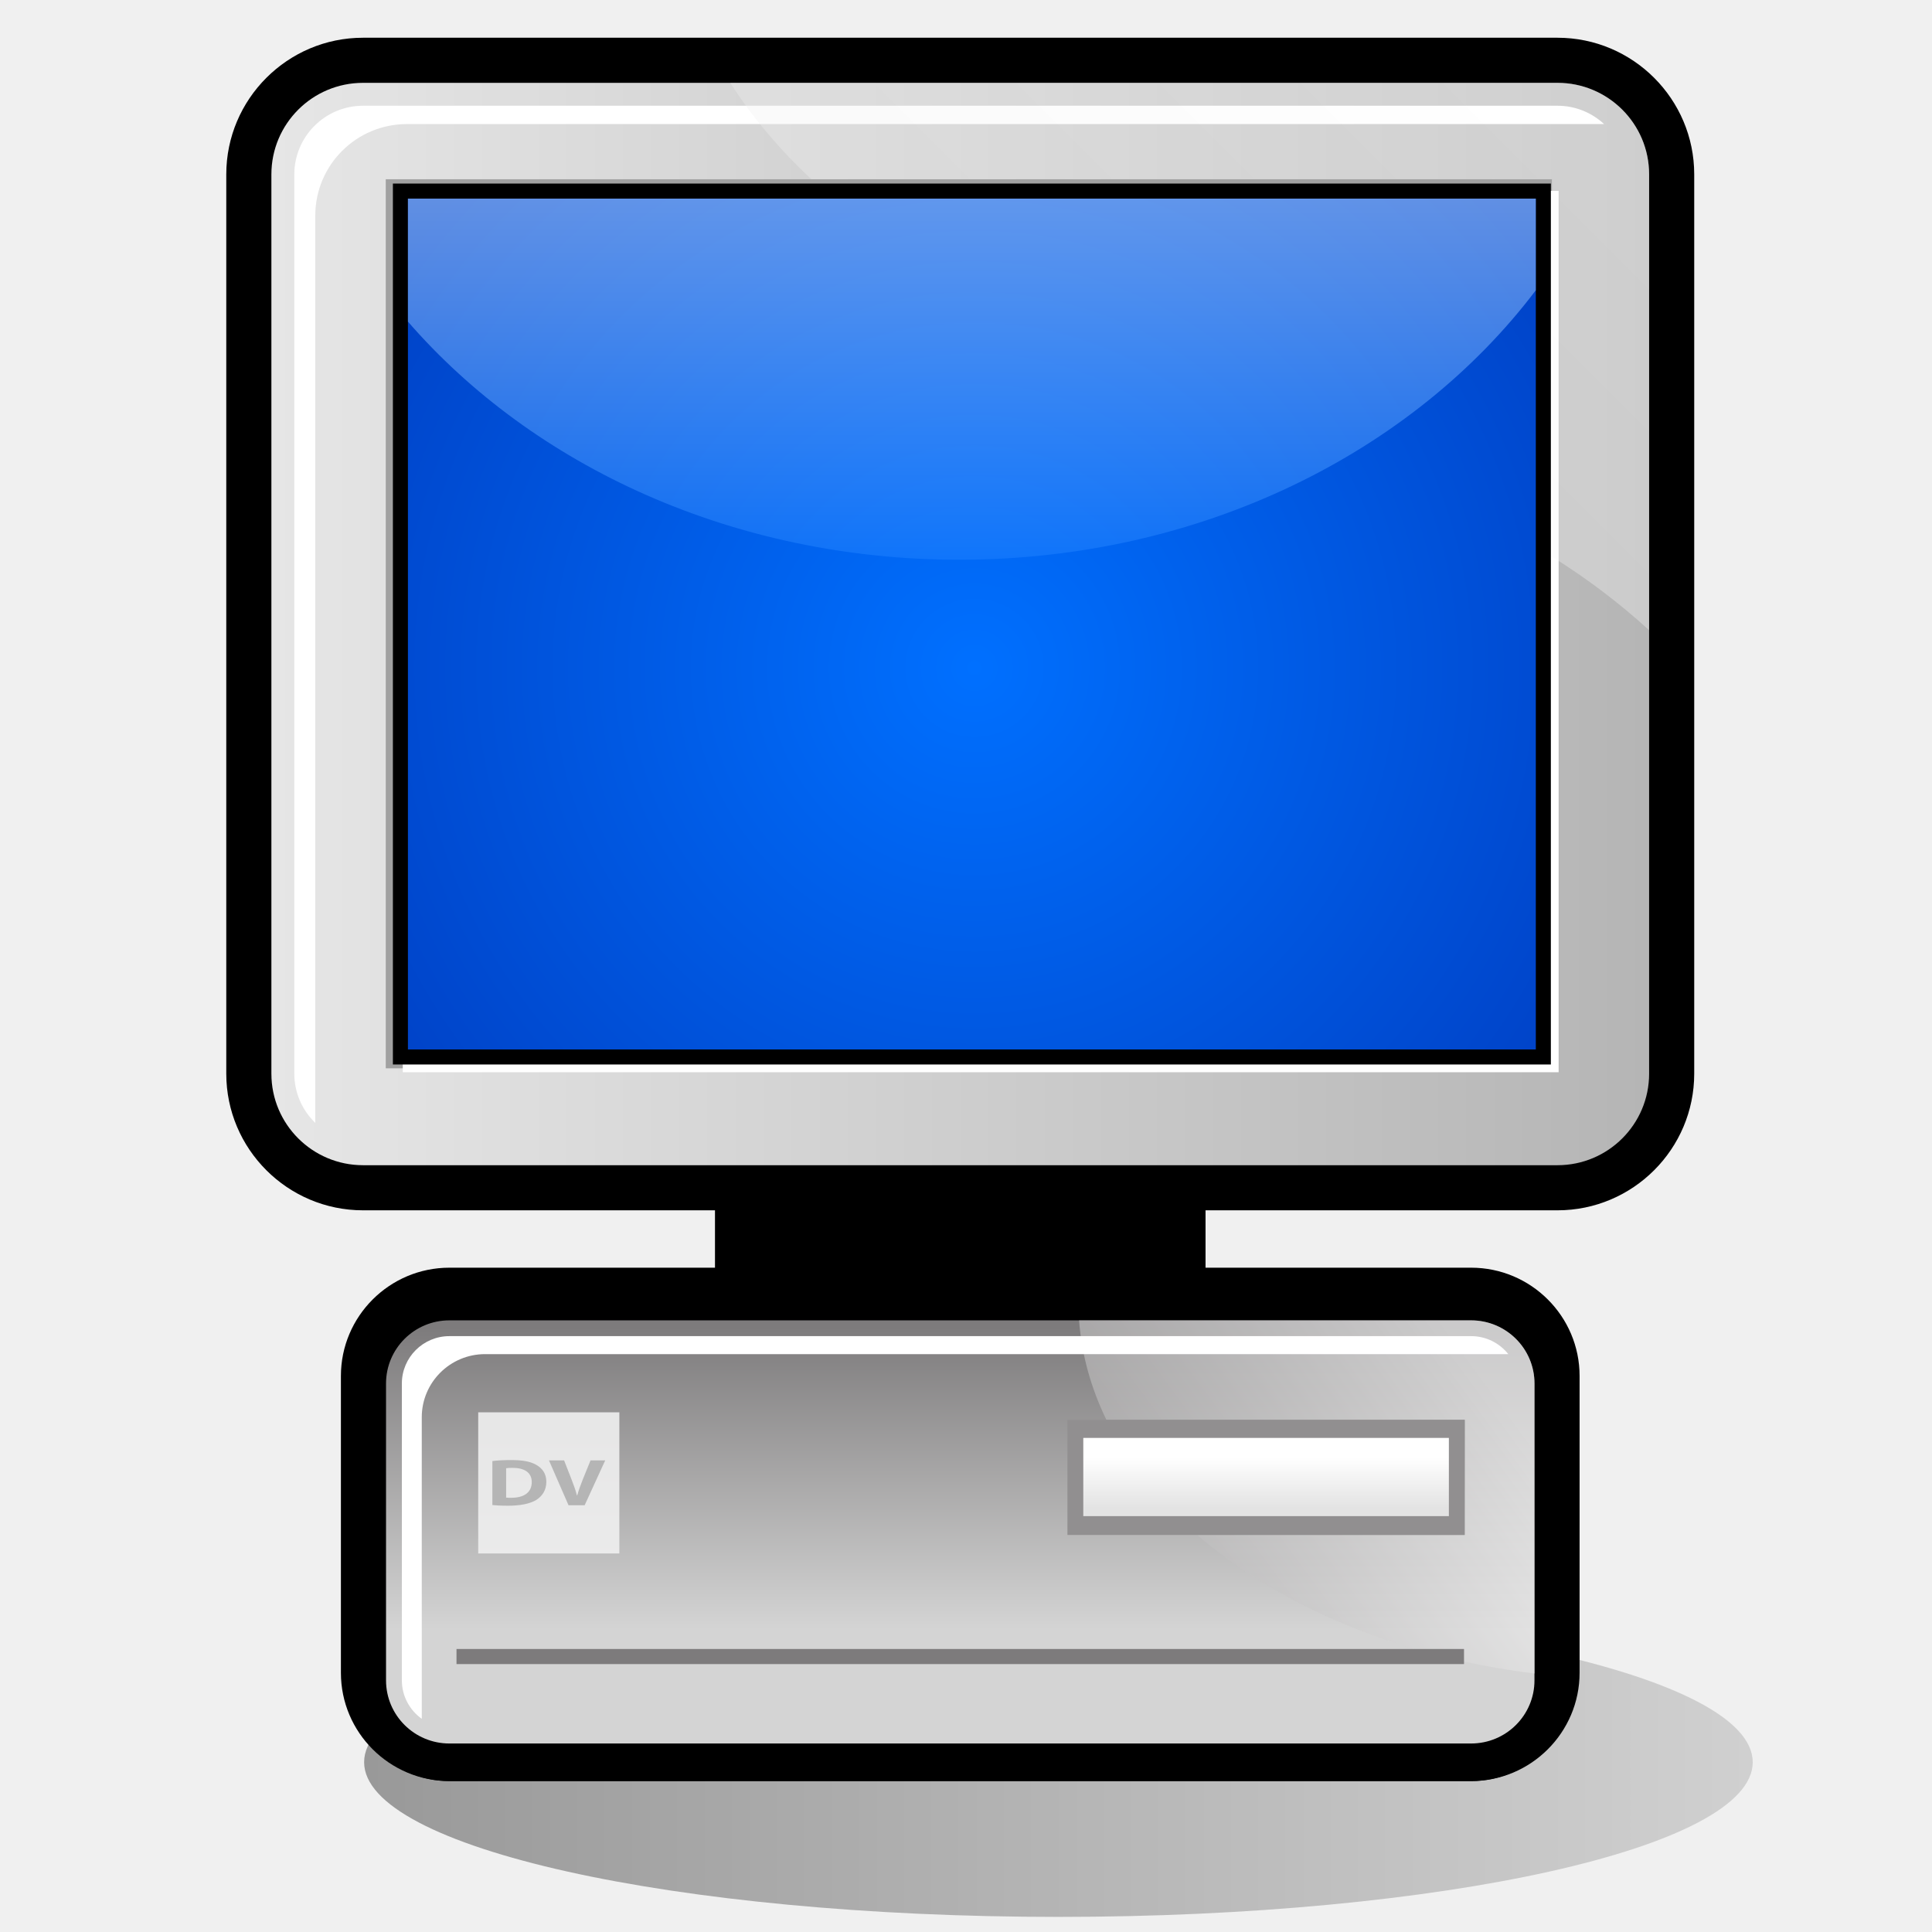
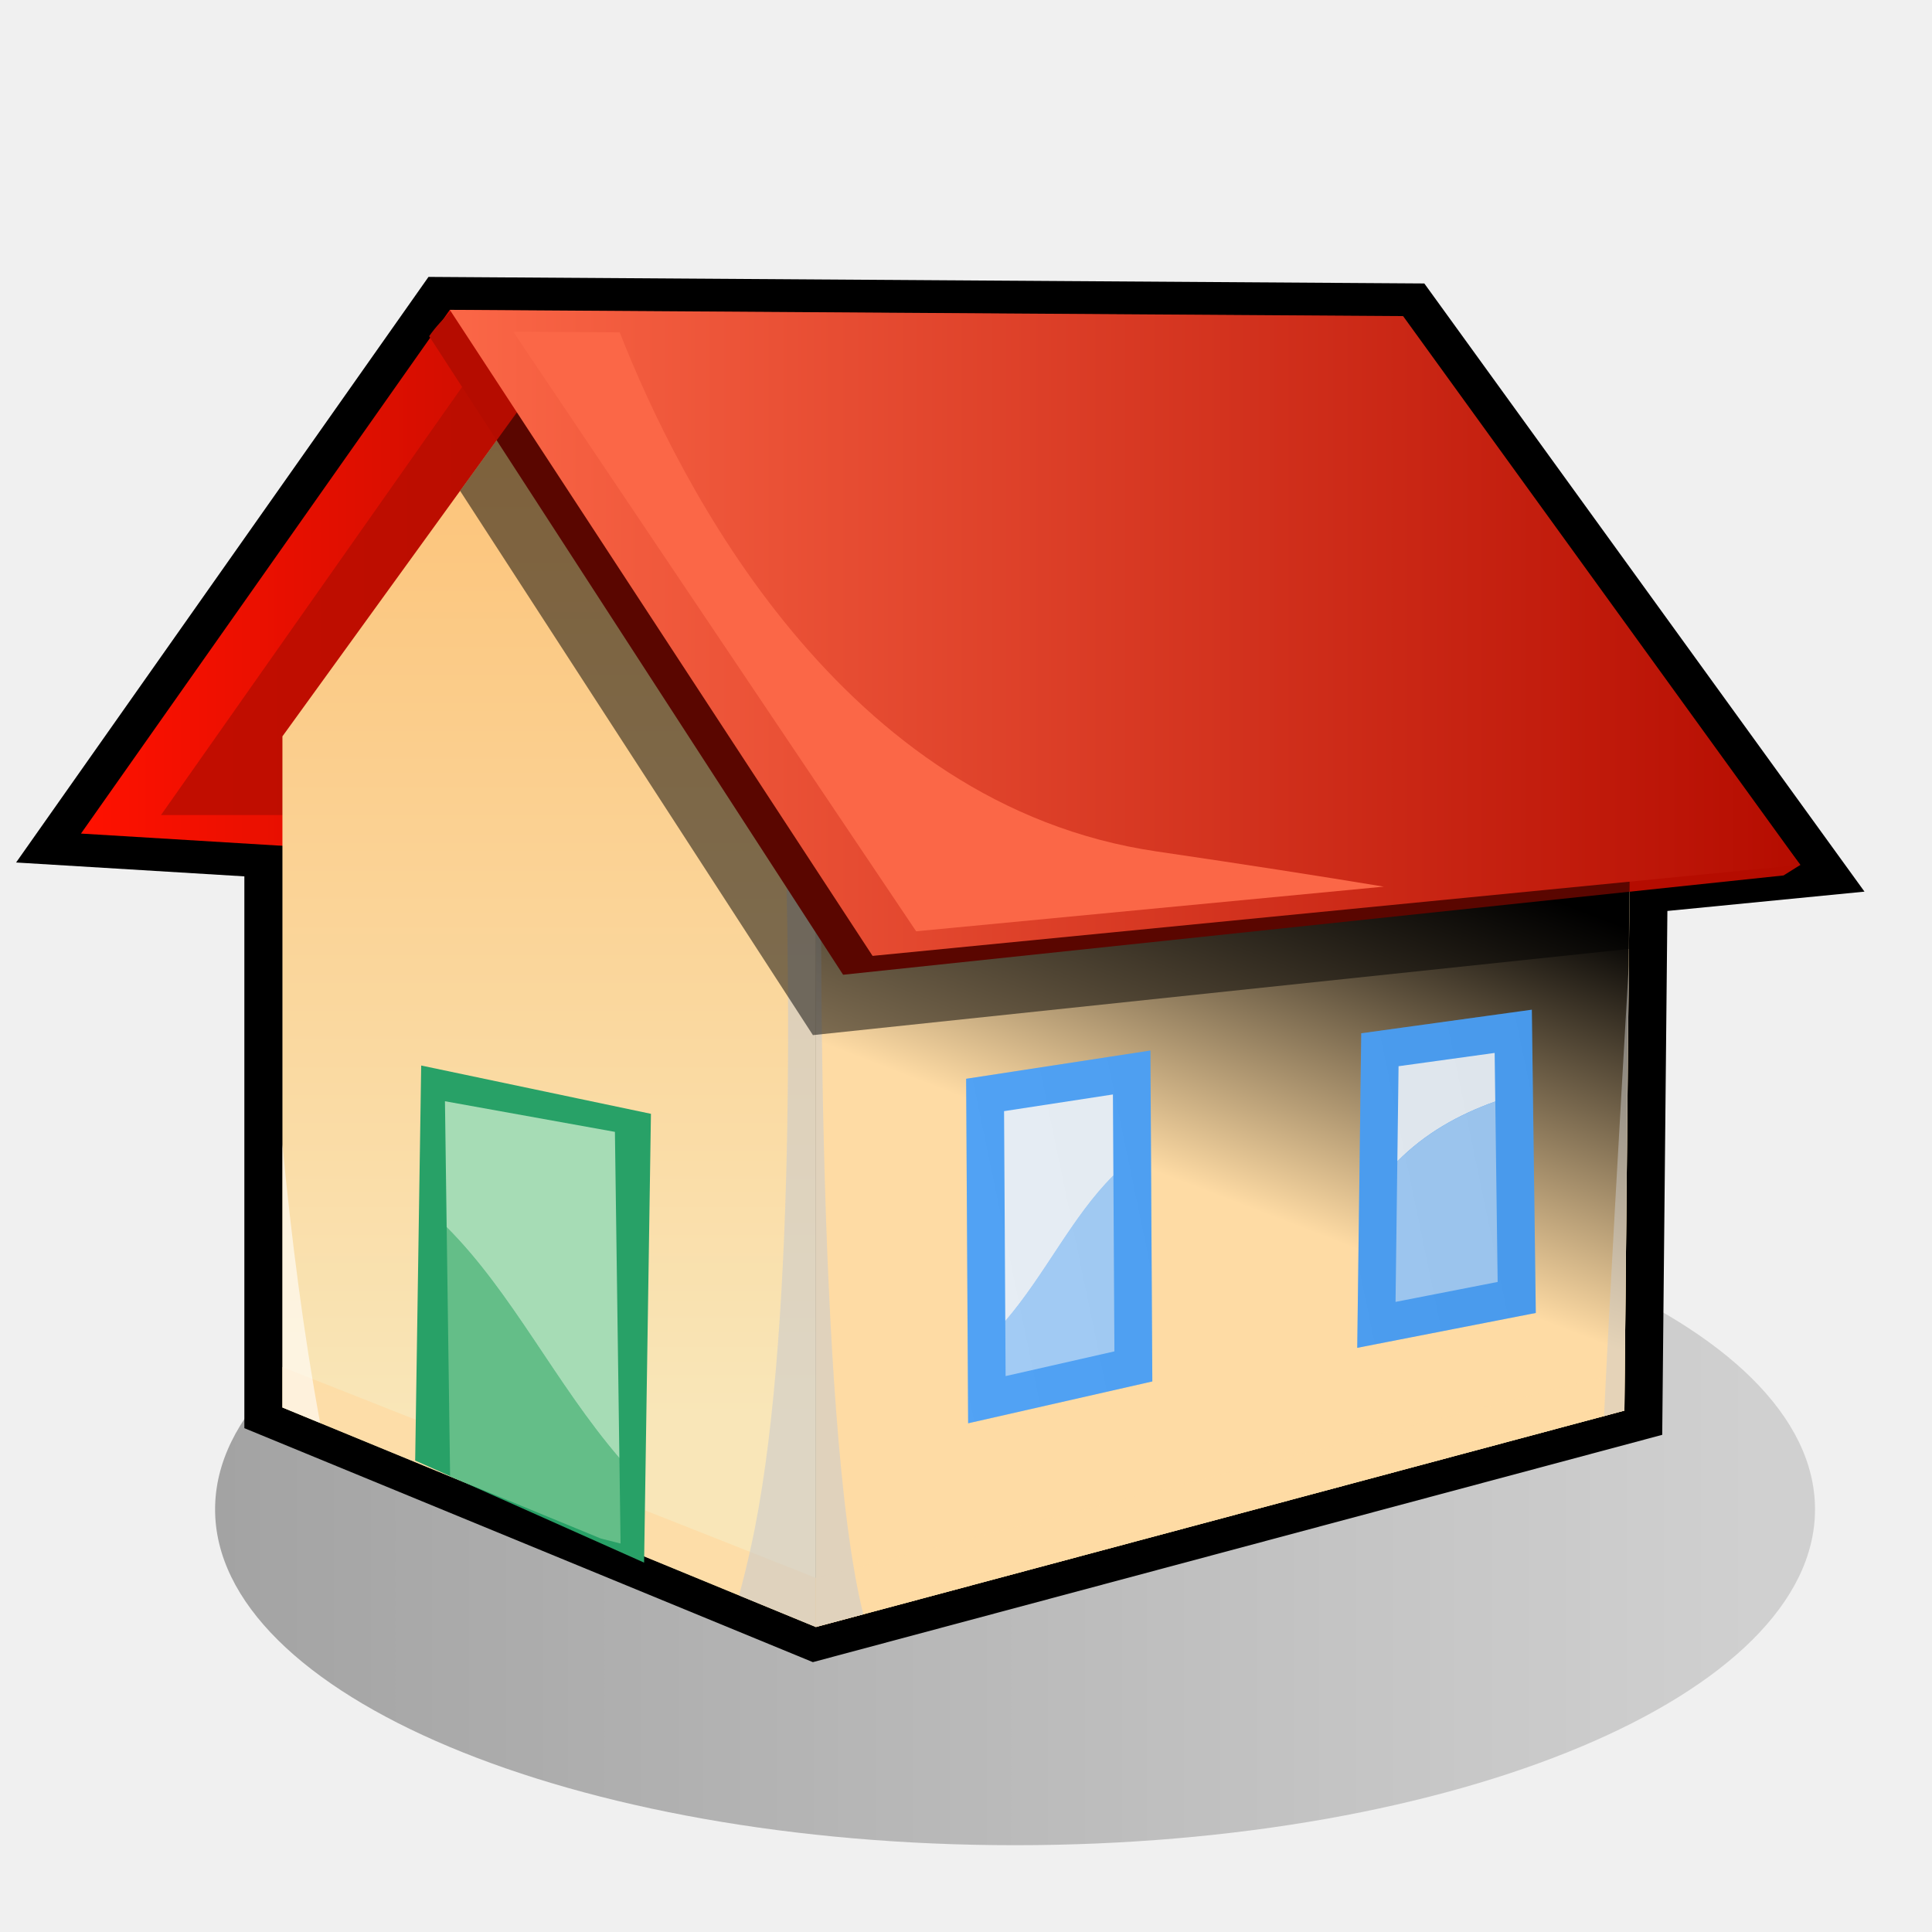
- <svg xmlns="http://www.w3.org/2000/svg" width="48pt" height="48pt" viewBox="0 0 256 256" style="overflow:visible;enable-background:new 0 0 256 256" xml:space="preserve" id="svg153">
-   <defs id="defs234" />
-   <g id="Layer_2" style="stroke:#000000;">
-     <path style="fill:none;stroke:none;" d="M256,256H0V0h256V256z" id="path155" />
+ <svg xmlns="http://www.w3.org/2000/svg" xmlns:ns1="&amp;ns_ai;" ns1:viewOrigin="178 524" ns1:rulerOrigin="-178 -268" ns1:pageBounds="178 524 434 268" width="256" height="256" viewBox="0 0 256 256" style="overflow:visible;enable-background:new 0 0 256 256" xml:space="preserve" id="svg153">
+   <defs id="defs237" />
+   <g id="Layer_1" ns1:layer="yes" ns1:dimmedPercent="50" ns1:rgbTrio="#4F008000FFFF" style="stroke:#000000;">
+     <linearGradient id="XMLID_1_" gradientUnits="userSpaceOnUse" x1="232.741" y1="200" x2="-16.995" y2="200">
+       <stop offset="0" style="stop-color:#999999" id="stop157" />
+       <stop offset="1" style="stop-color:#000000" id="stop158" />
+     </linearGradient>
+     <path ns1:knockout="Off" style="opacity:0.36;fill:url(#XMLID_1_);stroke:none;" d="M28.5,200c0,24.576,47.458,44.5,106,44.5c58.542,0,106-19.924,106-44.5    s-47.458-44.5-106-44.5C75.958,155.5,28.5,175.424,28.5,200z" id="path162" />
+     <path ns1:knockout="Off" style="stroke:none;" d="M55.292,38.801L2.132,114.286c0,0,23.875,1.451,30.247,1.837c0,6.526,0,73.116,0,73.116    l75.329,31.003l112.544-30.119c0,0,0.654-66.139,0.686-69.417c5.733-0.562,26.117-2.56,26.117-2.56L188.73,37.56L56.777,36.691    L55.292,38.801z" id="path163" />
+     <linearGradient id="XMLID_2_" gradientUnits="userSpaceOnUse" x1="45.526" y1="145.151" x2="153.42" y2="145.151" gradientTransform="matrix(-1 0 0 1 261.5195 0)">
+       <stop offset="0" style="stop-color:#F9E6B8" id="stop165" />
+       <stop offset="1" style="stop-color:#FEDBA4" id="stop166" />
+     </linearGradient>
+     <path ns1:knockout="Off" style="fill:url(#XMLID_2_);stroke:none;" d="M215.993,110.868l-0.751,76.045L108.1,215.588V74.715L215.993,110.868z" id="path170" />
+     <linearGradient id="XMLID_3_" gradientUnits="userSpaceOnUse" x1="109.147" y1="154.951" x2="90.186" y2="105.732" gradientTransform="matrix(-1 0 0 1 261.5195 0)">
+       <stop offset="0" style="stop-color:#FEDBA4" id="stop172" />
+       <stop offset="1" style="stop-color:#000000" id="stop173" />
+     </linearGradient>
+     <path ns1:knockout="Off" style="fill:url(#XMLID_3_);stroke:none;adobe-blending-mode:overlay;" d="M215.993,110.868l-0.751,76.045L108.1,215.588V74.715L215.993,110.868z" id="path177" />
+     <path ns1:knockout="Off" style="fill:#3399FF;stroke:none;" d="M152.688,183.049l-0.146-25.217l0.001-0.001l-0.036-6.122l-0.046-7.891l-0.001,0.001    l-0.027-4.617l-5.724,0.877l-18.69,2.865l0.175,30.265l0.002,0.429l0.086,14.821l0.001-0.001l0.001,0.135L152.688,183.049z" id="path178" />
+     <path ns1:knockout="Off" style="fill:#99CCFF;stroke:none;" d="M133.248,182.338l14.417-3.275l-0.135-23.3c-5.473,5.436-9.005,13.087-14.325,19.285    L133.248,182.338z" id="path179" />
+     <path ns1:knockout="Off" style="opacity:0.91;fill:#FFFFFF;stroke:none;" d="M133.044,147.232l0.161,27.815c5.32-6.198,8.853-13.85,14.325-19.285l-0.063-10.741    L133.044,147.232z" id="path180" />
+     <linearGradient id="XMLID_4_" gradientUnits="userSpaceOnUse" x1="165.449" y1="76.793" x2="250.789" y2="76.793" gradientTransform="matrix(-1 0 0 1 261.5195 0)">
+       <stop offset="0" style="stop-color:#B50C00" id="stop182" />
+       <stop offset="1" style="stop-color:#FF1100" id="stop183" />
+     </linearGradient>
+     <path ns1:knockout="Off" style="fill:url(#XMLID_4_);stroke:none;" d="M59.604,41.055l-48.873,69.397l34.211,2.079L96.07,48.536L59.604,41.055z" id="path187" />
+     <path ns1:knockout="Off" style="opacity:0.8;fill:#B50C00;stroke:none;" d="M21.333,108H40l36.667-52.667l-12.667-8L21.333,108z" id="path188" />
+     <linearGradient id="XMLID_5_" gradientUnits="userSpaceOnUse" x1="72.761" y1="187.722" x2="72.761" y2="17.133">
+       <stop offset="0" style="stop-color:#F9E6B8" id="stop190" />
+       <stop offset="1" style="stop-color:#FDB865" id="stop191" />
+     </linearGradient>
+     <path ns1:knockout="Off" style="fill:url(#XMLID_5_);stroke:none;" d="M108.1,215.588l-70.677-29.089V97.57l33.083-45.711L108.1,104.22V215.588z" id="path195" />
+     <path ns1:knockout="Off" style="opacity:0.8;fill:#FEDBA4;stroke:none;" d="M37.423,186.499l70.677,29.089v-6.517L37.423,181.14V186.499z" id="path196" />
+     <path ns1:knockout="Off" style="opacity:0.6;fill:#CCCCCC;stroke:none;adobe-blending-mode:overlay;" d="M99.453,205.2c6.035-26.962,5.342-76.978,4.222-107.144l4.08,5.682    c0.114,0.664,0.228,1.328,0.345,2.006v109.844l-10.172-4.187C98.429,209.558,98.937,207.505,99.453,205.2z" id="path197" />
+     <path ns1:knockout="Off" style="fill:#3399FF;stroke:none;" d="M203.501,173.973l-0.438-33.409l-0.088-6.773l-5.61,0.775l-16.993,2.349l-0.375,29.341    l0.001-0.001l-0.157,12.339L203.501,173.973z" id="path198" />
+     <path ns1:knockout="Off" style="opacity:0.91;fill:#FFFFFF;stroke:none;" d="M198.133,145.955l-0.084-6.437l-12.733,1.76l-0.161,12.62    C188.82,150.179,193.26,147.688,198.133,145.955z" id="path199" />
+     <path ns1:knockout="Off" style="fill:#99CCFF;stroke:none;" d="M185.154,153.898l-0.236,18.608l13.528-2.642l-0.313-23.91    C193.26,147.688,188.82,150.179,185.154,153.898z" id="path200" />
+     <path ns1:knockout="Off" style="opacity:0.8;fill:#FEDBA4;stroke:none;" d="M215.242,181.724L108.1,209.071v6.517l107.143-28.675l0.751-76.045l-0.018-0.006    L215.242,181.724z" id="path201" />
+     <g id="g202">
+       <linearGradient id="XMLID_6_" gradientUnits="userSpaceOnUse" x1="211.907" y1="148.398" x2="121.907" y2="167.063">
+         <stop offset="0" style="stop-color:#999999" id="stop204" />
+         <stop offset="1" style="stop-color:#CCCCCC" id="stop205" />
+       </linearGradient>
+       <path ns1:knockout="Off" style="opacity:0.2;fill:url(#XMLID_6_);stroke:none;adobe-blending-mode:multiply;" d="M152.688,183.049l-0.146-25.217l0.001-0.001l-0.036-6.122l-0.046-7.891l-0.001,0.001     l-0.027-4.617l-5.724,0.877l-18.69,2.865l0.175,30.265l0.002,0.429l0.086,14.821l0.001-0.001l0.001,0.135L152.688,183.049z" id="path209" />
+       <linearGradient id="XMLID_7_" gradientUnits="userSpaceOnUse" x1="212.483" y1="151.182" x2="122.483" y2="169.848">
+         <stop offset="0" style="stop-color:#999999" id="stop211" />
+         <stop offset="1" style="stop-color:#CCCCCC" id="stop212" />
+       </linearGradient>
+       <path ns1:knockout="Off" style="opacity:0.2;fill:url(#XMLID_7_);stroke:none;adobe-blending-mode:multiply;" d="M203.501,173.973l-0.438-33.409l-0.088-6.773l-5.61,0.775l-16.993,2.349l-0.375,29.341     l0.001-0.001l-0.157,12.339L203.501,173.973z" id="path216" />
+     </g>
+     <path ns1:knockout="Off" style="opacity:0.6;fill:#CCCCCC;stroke:none;adobe-blending-mode:overlay;" d="M108.852,110.868c0,0-0.938,77.401,5.542,103.034l-6.294,1.686V113.326    C108.582,111.747,108.852,110.868,108.852,110.868z" id="path217" />
+     <path ns1:knockout="Off" style="fill:#B50C00;stroke:none;" d="M236.333,116l2.218-1.393L183.39,41.911L59.911,41.09    c-1.083,1.083-2.16,2.174-3.044,3.456l54.848,84.613L236.333,116z" id="path218" />
+     <path ns1:knockout="Off" style="opacity:0.5;stroke:none;adobe-blending-mode:overlay;" d="M108.1,104.22L70.505,51.859l-9.54,13.181l46.749,72.119l108.132-11.418l0.146-14.873    L108.1,74.715V104.22z" id="path219" />
+     <linearGradient id="XMLID_8_" gradientUnits="userSpaceOnUse" x1="22.969" y1="83.857" x2="201.916" y2="83.857" gradientTransform="matrix(-1 0 0 1 261.5195 0)">
+       <stop offset="0" style="stop-color:#B50C00" id="stop221" />
+       <stop offset="1" style="stop-color:#FB6747" id="stop222" />
+     </linearGradient>
+     <path ns1:knockout="Off" style="fill:url(#XMLID_8_);stroke:none;" d="M185.919,41.886L59.604,41.055l56.016,85.604l122.932-12.052L185.919,41.886z" id="path226" />
+     <path ns1:knockout="Off" style="fill:#28A167;stroke:none;" d="M85.568,192.475l0.685-44.888l-30.442-6.4l-0.066,4.331l-0.11,7.151l-0.001-0.001    l-0.121,7.95l-0.043,2.854v0.001l-0.457,30.058l30.333,13.524L85.568,192.475z" id="path227" />
+     <path ns1:knockout="Off" style="fill:#64BE88;stroke:none;" d="M59.187,162.605l0.455,33.039l19.963,8.216l2.624,0.665L82.073,193.2    C73.604,183.333,67.872,171.291,59.187,162.605z" id="path228" />
+     <path ns1:knockout="Off" style="fill:#A6DCB5;stroke:none;" d="M81.48,149.978l0.592,43.223c-8.469-9.867-14.201-21.909-22.886-30.595l-0.227-16.687    L81.48,149.978z" id="path229" />
+     <path ns1:knockout="Off" style="opacity:0.6;fill:#FFFFFF;stroke:none;" d="M37.423,186.499v-34.852c1.2,12.559,2.819,25.135,4.996,36.907L37.423,186.499z" id="path230" />
+     <path ns1:knockout="Off" style="opacity:0.5;fill:#CCCCCC;stroke:none;adobe-blending-mode:overlay;" d="M215.825,127.898l-0.583,59.015l-2.698,0.723    C213.24,172.873,214.678,147.587,215.825,127.898z" id="path231" />
+     <path ns1:knockout="Off" style="fill:#FB6747;stroke:none;" d="M121.394,123.4l61.966-5.916c-8.369-1.381-18.311-2.936-30.095-4.663    c-41.795-6.123-63.241-48.647-71.15-68.78l-14.106-0.09L121.394,123.4z" id="path232" />
+     <path ns1:knockout="Off" style="opacity:0.8;fill:#FFFFFF;stroke:none;" d="M41.667,107" id="path233" />
  </g>
-   <g id="Layer_1" style="stroke:#000000;">
-     <linearGradient id="XMLID_1_" gradientUnits="userSpaceOnUse" x1="48.247" y1="233.5" x2="232.247" y2="233.5">
-       <stop offset="0" style="stop-color:#000000" id="stop158" />
-       <stop offset="1" style="stop-color:#999999" id="stop159" />
-     </linearGradient>
-     <path style="opacity:0.36;fill:url(#XMLID_1_);stroke:none;" d="M48.247,233.5c0,11.322,41.19,20.5,92,20.5s92-9.178,92-20.5s-41.189-20.5-92-20.5    S48.247,222.178,48.247,233.5z" id="path163" />
-     <path style="fill:#D4D4D4;stroke:none;" d="M199.945,226.766H55.63v-2.013h144.317L199.945,226.766z" id="path164" />
-     <path style="fill:#CCCCCC;stroke:none;" d="M199.945,223.25H55.63v-2.685h144.317L199.945,223.25z" id="path165" />
-     <g id="g166">
-       <path style="stroke:none;" d="M48.105,5c-9.992,0-18.122,8.123-18.122,18.107v119.16c0,9.984,8.129,18.106,18.122,18.106h158.271     c9.99,0,18.117-8.122,18.117-18.106V23.107c0-9.984-8.127-18.107-18.117-18.107H48.105z" id="path167" />
-       <path style="stroke:none;" d="M48.105,6c-9.441,0-17.122,7.675-17.122,17.107v119.16c0,9.432,7.681,17.106,17.122,17.106h158.271     c9.439,0,17.117-7.675,17.117-17.106V23.107c0-9.433-7.678-17.107-17.117-17.107H48.105z" id="path168" />
-       <linearGradient id="XMLID_2_" gradientUnits="userSpaceOnUse" x1="-345.401" y1="82.686" x2="-162.846" y2="82.686" gradientTransform="matrix(1 0 0 1 381.3623 0)">
-         <stop offset="0" style="stop-color:#E6E6E6" id="stop170" />
-         <stop offset="1" style="stop-color:#B5B5B5" id="stop171" />
-       </linearGradient>
-       <path style="fill:url(#XMLID_2_);stroke:none;" d="M218.517,142.268c0,6.698-5.436,12.128-12.14,12.128H48.105c-6.705,0-12.144-5.43-12.144-12.128V23.107     c0-6.699,5.438-12.13,12.144-12.13h158.271c6.704,0,12.14,5.431,12.14,12.13V142.268z" id="path175" />
-       <path style="fill:#FFFFFF;stroke:none;" d="M41.776,28.57c0-6.7,5.437-12.13,12.141-12.13H212.55c-1.622-1.503-3.789-2.429-6.173-2.429H48.105     c-5.022,0-9.106,4.081-9.106,9.096v119.16c0,2.555,1.065,4.869,2.777,6.523V28.57z" id="path176" />
-       <path style="fill:#A1A1A1;stroke:none;" d="M205.638,141.557H51.115V23.753h154.522V141.557z" id="path177" />
-       <path style="fill:#FFFFFF;stroke:none;" d="M206.525,142.076H53.37V25.292h153.156V142.076z" id="path178" />
-       <path style="stroke:none;" d="M204.501,24.323H52.061V141.05h153.436V24.323H204.501z" id="path179" />
-       <radialGradient id="XMLID_3_" cx="129.122" cy="88.504" r="93.503" fx="129.122" fy="88.504" gradientUnits="userSpaceOnUse">
-         <stop offset="0" style="stop-color:#0070FF" id="stop181" />
-         <stop offset="1" style="stop-color:#0042C7" id="stop182" />
-       </radialGradient>
-       <path style="fill:url(#XMLID_3_);stroke:none;" d="M54.052,26.314c0,1.94,0,110.805,0,112.745c1.953,0,147.501,0,149.453,0c0-1.939,0-110.805,0-112.745     C201.554,26.314,56.005,26.314,54.052,26.314z" id="path186" />
-       <linearGradient id="XMLID_4_" gradientUnits="userSpaceOnUse" x1="-231.204" y1="54.724" x2="-184.114" y2="7.634" gradientTransform="matrix(1 0 0 1 381.3623 0)">
-         <stop offset="0" style="stop-color:#F0F0F0" id="stop188" />
-         <stop offset="1" style="stop-color:#FFFFFF" id="stop189" />
-       </linearGradient>
-       <path style="opacity:0.34;fill:url(#XMLID_4_);stroke:none;adobe-blending-mode:screen;" d="M206.377,10.978H96.766c2.999,4.693,6.631,8.918,10.742,12.775h98.129v50.003     c4.625,2.884,8.918,6.137,12.88,9.746V23.107C218.517,16.409,213.081,10.978,206.377,10.978z" id="path193" />
-       <linearGradient id="XMLID_5_" gradientUnits="userSpaceOnUse" x1="128.779" y1="83.251" x2="128.779" y2="7.909">
-         <stop offset="0" style="stop-color:#0070FF" id="stop195" />
-         <stop offset="1" style="stop-color:#FFFFFF" id="stop196" />
-       </linearGradient>
-       <path style="opacity:0.5;fill:url(#XMLID_5_);stroke:none;" d="M203.505,26.314c-1.951,0-147.5,0-149.453,0c0,0.456,0,6.814,0,16.301     c16.622,19.154,43.153,31.553,73.046,31.553c32,0,60.145-14.213,76.406-35.708C203.505,31.313,203.505,26.699,203.505,26.314z" id="path200" />
-     </g>
-     <path style="stroke:none;" d="M94.739,169.5h65V160h-65V169.5z" id="path201" />
-     <g id="g202">
-       <path style="stroke:none;" d="M59.544,167.976c-7.924,0-14.371,6.436-14.371,14.346v39.335c0,7.909,6.447,14.344,14.371,14.344h135.386     c7.926,0,14.373-6.435,14.373-14.344l0.001-39.335c0-7.91-6.447-14.346-14.373-14.346H59.544z" id="path203" />
-       <path style="stroke:none;" d="M59.544,169.976c-7.373,0-13.371,5.987-13.371,13.346v39.335c0,7.357,5.999,13.344,13.371,13.344h135.386     c7.374,0,13.373-5.986,13.373-13.344c0,0-0.081,0.08-0.083,0.083c0.081-0.716,0.083-1.354,0.083-1.773l0.001-37.645     c0-7.358-5.999-13.346-13.373-13.346H59.544z" id="path204" />
-       <linearGradient id="XMLID_6_" gradientUnits="userSpaceOnUse" x1="-254.123" y1="215.945" x2="-254.123" y2="175.896" gradientTransform="matrix(1 0 0 1 381.3623 0)">
-         <stop offset="0" style="stop-color:#D4D4D4" id="stop206" />
-         <stop offset="1" style="stop-color:#7D7B7C" id="stop207" />
-       </linearGradient>
-       <path style="fill:url(#XMLID_6_);stroke:none;" d="M203.326,222.656c0,4.622-3.76,8.366-8.396,8.366H59.544c-4.635,0-8.393-3.745-8.393-8.366v-39.335     c0-4.62,3.758-8.367,8.393-8.367h135.387c4.636,0,8.396,3.746,8.396,8.367L203.326,222.656z" id="path211" />
-       <linearGradient id="XMLID_7_" gradientUnits="userSpaceOnUse" x1="-185.502" y1="181.633" x2="-246.548" y2="226.579" gradientTransform="matrix(1 0 0 1 381.3623 0)">
-         <stop offset="0" style="stop-color:#FFFFFF" id="stop213" />
-         <stop offset="1" style="stop-color:#918F90" id="stop214" />
-       </linearGradient>
-       <path style="opacity:0.6;fill:url(#XMLID_7_);stroke:none;" d="M194.931,174.954h-51.947c0.339,4.585,1.592,9.004,3.618,13.183h45.383h2.098v15.254h-35.438     c10.896,9.432,26.642,16.139,44.683,18.356V183.32C203.326,178.701,199.566,174.954,194.931,174.954z" id="path218" />
-       <path style="fill:#918F90;stroke:none;" d="M191.983,188.137h-50.542v15.254h52.639v-15.254H191.983z" id="path219" />
-       <linearGradient id="XMLID_8_" gradientUnits="userSpaceOnUse" x1="-213.6" y1="199.833" x2="-213.6" y2="193.049" gradientTransform="matrix(1 0 0 1 381.3623 0)">
-         <stop offset="0" style="stop-color:#E3E3E3" id="stop221" />
-         <stop offset="1" style="stop-color:#FFFFFF" id="stop222" />
-       </linearGradient>
-       <path style="fill:url(#XMLID_8_);stroke:none;" d="M143.542,200.896h48.441v-10.365h-48.441V200.896z" id="path226" />
-       <path style="fill:#FFFFFF;stroke:none;" d="M55.886,187.796c0-4.621,3.758-8.367,8.393-8.367h135.579c-1.15-1.452-2.931-2.384-4.928-2.384H59.544     c-3.472,0-6.295,2.816-6.295,6.276v39.335c0,2.099,1.044,3.956,2.637,5.097V187.796z" id="path227" />
-       <path style="opacity:0.9;fill:#F0F0F0;stroke:none;" d="M79.825,187.14H63.367v18.701h18.702V187.14H79.825z" id="path228" />
-       <path style="fill:#7D7B7C;stroke:none;" d="M193.989,220.5h-133.5v-2h133.5V220.5z" id="path229" />
-       <g id="g230">
-         <path style="fill:#B5B5B5;stroke:none;" d="M65.241,193.597c0.672-0.088,1.548-0.132,2.46-0.132c1.548,0,2.556,0.185,3.324,0.617      c0.84,0.459,1.368,1.2,1.368,2.258c0,1.139-0.564,1.924-1.332,2.408c-0.852,0.521-2.16,0.768-3.744,0.768      c-0.948,0-1.632-0.044-2.076-0.088V193.597z M67.065,198.439c0.156,0.026,0.42,0.026,0.636,0.026      c1.668,0.009,2.76-0.661,2.76-2.081c0-1.279-0.984-1.888-2.568-1.888c-0.396,0-0.672,0.026-0.828,0.053V198.439z" id="path231" />
-         <path style="fill:#B5B5B5;stroke:none;" d="M75.333,199.454l-2.592-5.945h2.004l0.984,2.514c0.276,0.715,0.528,1.385,0.72,2.126h0.036      c0.204-0.714,0.456-1.42,0.732-2.1l1.032-2.54h1.944l-2.724,5.945H75.333z" id="path232" />
-       </g>
-     </g>
+   <g id="Layer_2" ns1:layer="yes" ns1:editable="no" ns1:dimmedPercent="50" ns1:rgbTrio="#FFFF4F004F00" style="stroke:#000000;">
+     <path ns1:knockout="Off" style="fill:none;stroke:none;" d="M256,256H0V0h256V256z" id="path235" />
  </g>
</svg>
